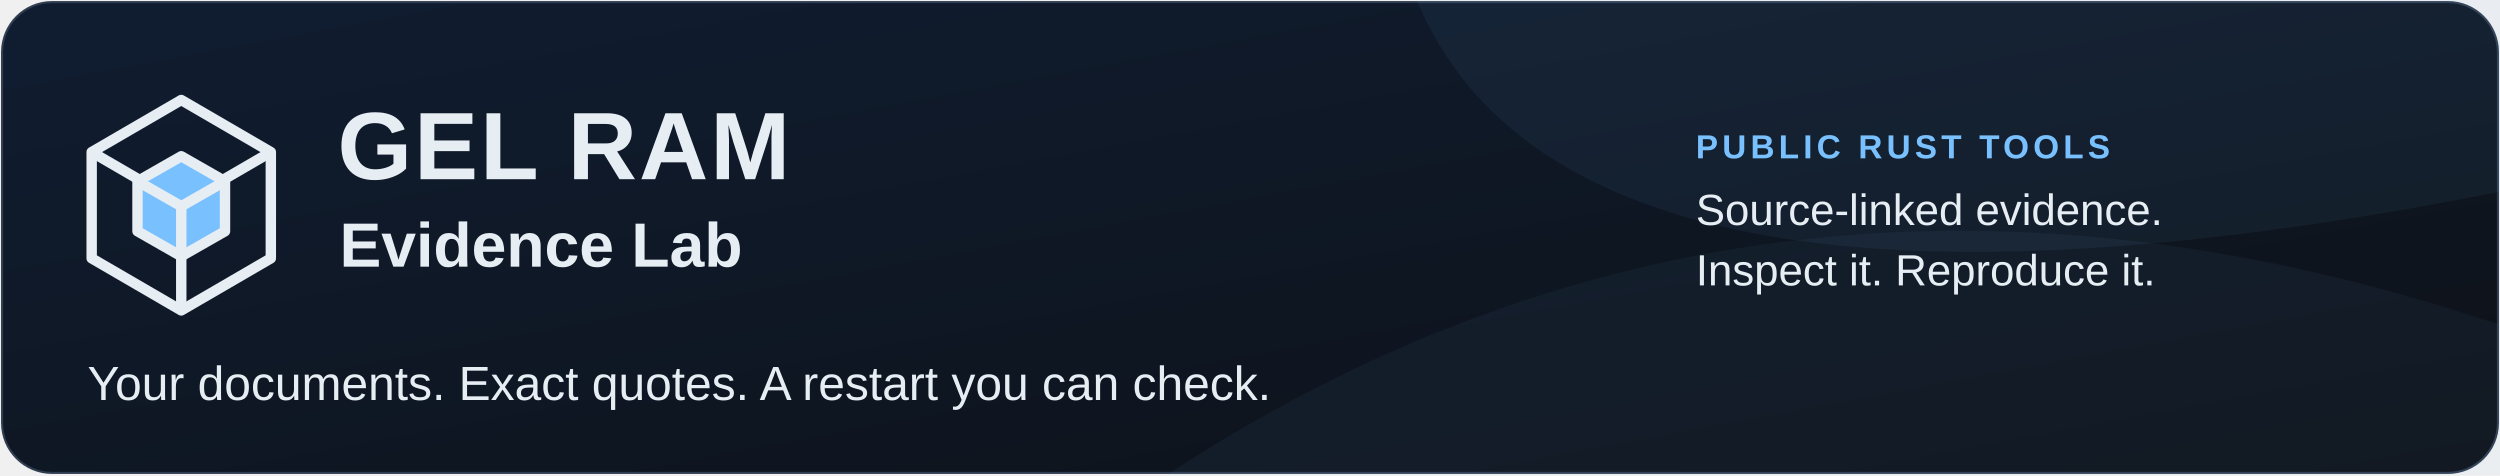
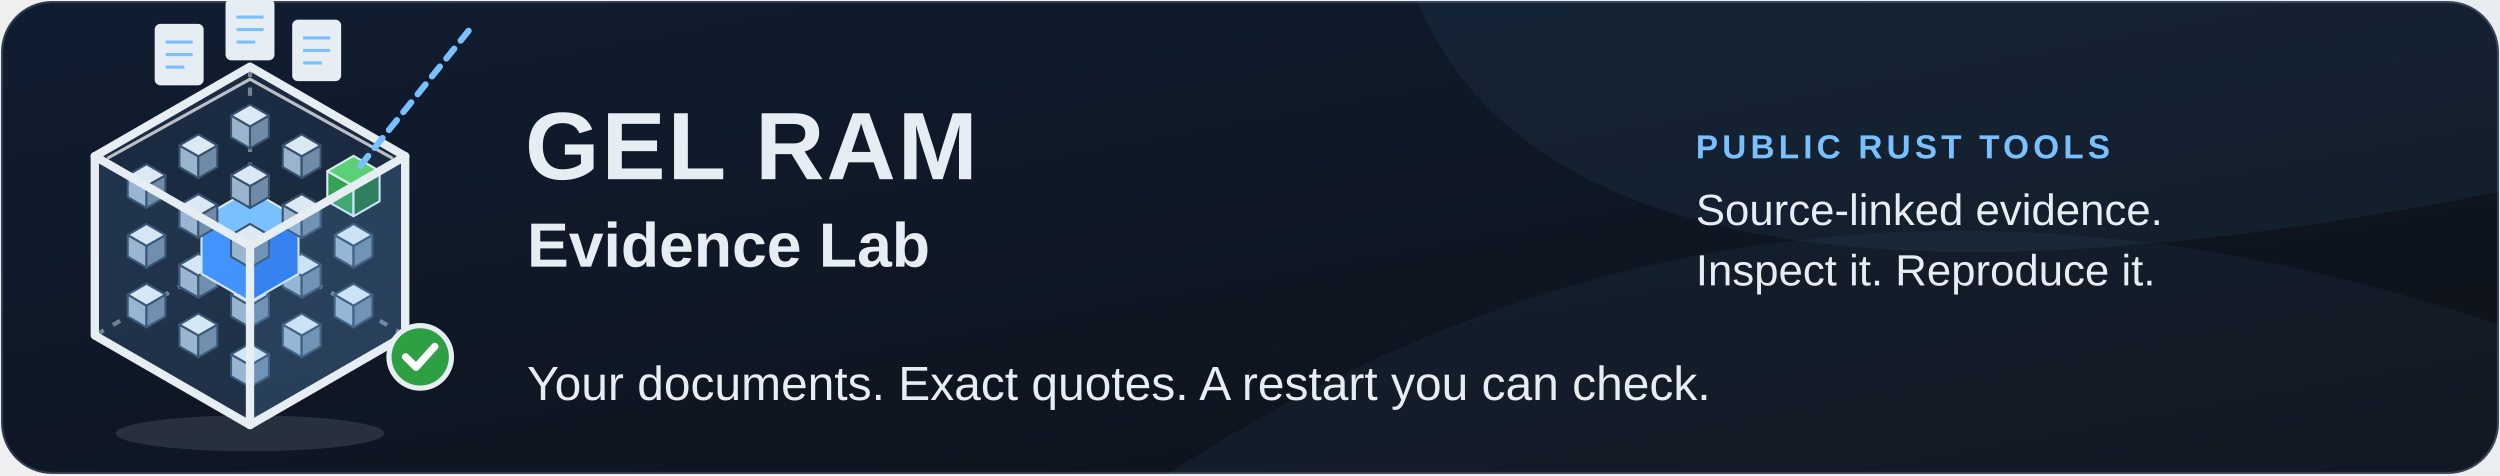
<svg xmlns="http://www.w3.org/2000/svg" width="1200" height="228" viewBox="0 0 1200 228" role="img" aria-labelledby="title desc">
+   <style>
+ .sheet,.l0,.l1,.l2,.hit,.ray,.seal{transform-box:fill-box;transform-origin:center}
+ .sa{animation:sa 12s infinite}.sb{animation:sb 12s infinite}.sc{animation:sc 12s infinite}
+ .l0{animation:l0 12s infinite}.l1{animation:l1 12s infinite}.l2{animation:l2 12s infinite}
+ .ray{animation:ray 12s infinite}.hit{animation:hit 12s infinite}.seal{animation:seal 12s infinite}
+ @keyframes sa{0%{opacity:0;transform:translateY(-26px)}3%{opacity:1}10%{opacity:1;transform:translateY(34px) scale(.7)}13%,100%{opacity:0;transform:translateY(40px) scale(.4)}}
+ @keyframes sb{0%,12%{opacity:0;transform:translateY(-26px)}15%{opacity:1}22%{opacity:1;transform:translateY(34px) scale(.7)}25%,100%{opacity:0;transform:translateY(40px) scale(.4)}}
+ @keyframes sc{0%,24%{opacity:0;transform:translateY(-26px)}27%{opacity:1}34%{opacity:1;transform:translateY(34px) scale(.7)}37%,100%{opacity:0;transform:translateY(40px) scale(.4)}}
+ @keyframes l0{0%,9%{opacity:0;transform:scale(.3)}13%,92%{opacity:1;transform:none}98%,100%{opacity:0}}
+ @keyframes l1{0%,21%{opacity:0;transform:scale(.3)}25%,92%{opacity:1;transform:none}98%,100%{opacity:0}}
+ @keyframes l2{0%,33%{opacity:0;transform:scale(.3)}37%,92%{opacity:1;transform:none}98%,100%{opacity:0}}
+ @keyframes ray{0%,44%{opacity:0;stroke-dashoffset:60}46%{opacity:1}52%,80%{opacity:1;stroke-dashoffset:0}86%,100%{opacity:0;stroke-dashoffset:0}}
+ @keyframes hit{0%,51%{opacity:0;transform:scale(.6)}55%{opacity:1;transform:scale(1.25)}59%,92%{opacity:1;transform:none}98%,100%{opacity:0}}
+ @keyframes seal{0%,60%{opacity:0;transform:scale(.4)}64%{opacity:1;transform:scale(1.15)}67%,92%{opacity:1;transform:none}98%,100%{opacity:0}}
+ @media (prefers-reduced-motion:reduce){.sheet{animation:none;opacity:0}.l0,.l1,.l2,.ray,.hit,.seal{animation:none;opacity:1}}
+ </style>
  <defs>
    <linearGradient id="bg" x2="1" y2="1">
      <stop stop-color="#101d31" />
      <stop offset="1" stop-color="#0d1117" />
    </linearGradient>
  </defs>
  <rect x="1" y="1" width="1198" height="226" rx="24" fill="url(#bg)" stroke="#303d50" />
  <path d="M680 0Q755 180 1200 92V0Z" fill="#79c0ff" opacity=".06" />
  <path d="M560 228Q850 38 1200 156V228Z" fill="#79c0ff" opacity=".05" />
-   <g transform="translate(36 48)" fill="none" stroke="#e6edf3" stroke-width="5" stroke-linejoin="round">
-     <path d="M51 0 94 25V76L51 101 8 76V25Z" />
-     <path d="M8 25 51 50 94 25M51 50V101" />
-     <path d="M51 27 72 39V63L51 75 30 63V39Z" fill="#79c0ff" />
-     <path d="M30 39 51 51 72 39M51 51V75" />
+   <ellipse cx="120.0" cy="208.0" rx="64.5" ry="8.6" fill="#e6edf3" opacity=".12" />
+   <line x1="120.0" y1="118.0" x2="194.5" y2="161.0" stroke="#e6edf3" stroke-width="2" stroke-dasharray="4 5" opacity=".45" />
+   <line x1="120.0" y1="118.0" x2="45.5" y2="161.0" stroke="#e6edf3" stroke-width="2" stroke-dasharray="4 5" opacity=".45" />
+   <line x1="120.0" y1="118.0" x2="120.0" y2="32.0" stroke="#e6edf3" stroke-width="2" stroke-dasharray="4 5" opacity=".45" />
+   <g class="l0">
+     <polygon points="110.9,123.2 120.0,128.5 120.0,118.0 110.9,112.8" fill="#9fb3c8" stroke="#30465f" stroke-linejoin="round" />
+     <polygon points="129.1,123.2 120.0,128.5 120.0,118.0 129.1,112.8" fill="#6e859e" stroke="#30465f" stroke-linejoin="round" />
+     <polygon points="120.0,107.5 129.1,112.8 120.0,118.0 110.9,112.8" fill="#e6edf3" stroke="#30465f" stroke-linejoin="round" />
+     <polygon points="86.1,137.6 95.2,142.8 95.2,132.3 86.1,127.1" fill="#9fb3c8" stroke="#30465f" stroke-linejoin="round" />
+     <polygon points="104.3,137.6 95.2,142.8 95.2,132.3 104.3,127.1" fill="#6e859e" stroke="#30465f" stroke-linejoin="round" />
+     <polygon points="95.2,121.8 104.3,127.1 95.2,132.3 86.1,127.1" fill="#e6edf3" stroke="#30465f" stroke-linejoin="round" />
+     <polygon points="61.3,151.9 70.3,157.2 70.3,146.7 61.3,141.4" fill="#9fb3c8" stroke="#30465f" stroke-linejoin="round" />
+     <polygon points="79.4,151.9 70.3,157.2 70.3,146.7 79.4,141.4" fill="#6e859e" stroke="#30465f" stroke-linejoin="round" />
+     <polygon points="70.3,136.2 79.4,141.4 70.3,146.7 61.3,141.4" fill="#e6edf3" stroke="#30465f" stroke-linejoin="round" />
+     <polygon points="135.7,137.6 144.8,142.8 144.8,132.3 135.7,127.1" fill="#9fb3c8" stroke="#30465f" stroke-linejoin="round" />
+     <polygon points="153.9,137.6 144.8,142.8 144.8,132.3 153.9,127.1" fill="#6e859e" stroke="#30465f" stroke-linejoin="round" />
+     <polygon points="144.8,121.8 153.9,127.1 144.8,132.3 135.7,127.1" fill="#e6edf3" stroke="#30465f" stroke-linejoin="round" />
+     <polygon points="110.9,151.9 120.0,157.2 120.0,146.7 110.9,141.4" fill="#9fb3c8" stroke="#30465f" stroke-linejoin="round" />
+     <polygon points="129.1,151.9 120.0,157.2 120.0,146.7 129.1,141.4" fill="#6e859e" stroke="#30465f" stroke-linejoin="round" />
+     <polygon points="120.0,136.2 129.1,141.4 120.0,146.7 110.9,141.4" fill="#e6edf3" stroke="#30465f" stroke-linejoin="round" />
+     <polygon points="86.1,166.2 95.2,171.5 95.2,161.0 86.1,155.8" fill="#9fb3c8" stroke="#30465f" stroke-linejoin="round" />
+     <polygon points="104.3,166.2 95.2,171.5 95.2,161.0 104.3,155.8" fill="#6e859e" stroke="#30465f" stroke-linejoin="round" />
+     <polygon points="95.2,150.5 104.3,155.8 95.2,161.0 86.1,155.8" fill="#e6edf3" stroke="#30465f" stroke-linejoin="round" />
+     <polygon points="160.6,151.9 169.7,157.2 169.7,146.7 160.6,141.4" fill="#9fb3c8" stroke="#30465f" stroke-linejoin="round" />
+     <polygon points="178.7,151.9 169.7,157.2 169.7,146.7 178.7,141.4" fill="#6e859e" stroke="#30465f" stroke-linejoin="round" />
+     <polygon points="169.7,136.2 178.7,141.4 169.7,146.7 160.6,141.4" fill="#e6edf3" stroke="#30465f" stroke-linejoin="round" />
+     <polygon points="135.7,166.2 144.8,171.5 144.8,161.0 135.7,155.8" fill="#9fb3c8" stroke="#30465f" stroke-linejoin="round" />
+     <polygon points="153.9,166.2 144.8,171.5 144.8,161.0 153.9,155.8" fill="#6e859e" stroke="#30465f" stroke-linejoin="round" />
+     <polygon points="144.8,150.5 153.9,155.8 144.8,161.0 135.7,155.8" fill="#e6edf3" stroke="#30465f" stroke-linejoin="round" />
+     <polygon points="110.9,180.6 120.0,185.8 120.0,175.3 110.9,170.1" fill="#9fb3c8" stroke="#30465f" stroke-linejoin="round" />
+     <polygon points="129.1,180.6 120.0,185.8 120.0,175.3 129.1,170.1" fill="#6e859e" stroke="#30465f" stroke-linejoin="round" />
+     <polygon points="120.0,164.8 129.1,170.1 120.0,175.3 110.9,170.1" fill="#e6edf3" stroke="#30465f" stroke-linejoin="round" />
+   </g>
+   <g class="l1">
+     <polygon points="110.9,94.6 120.0,99.8 120.0,89.3 110.9,84.1" fill="#9fb3c8" stroke="#30465f" stroke-linejoin="round" />
+     <polygon points="129.1,94.6 120.0,99.8 120.0,89.3 129.1,84.1" fill="#6e859e" stroke="#30465f" stroke-linejoin="round" />
+     <polygon points="120.0,78.8 129.1,84.1 120.0,89.3 110.9,84.1" fill="#e6edf3" stroke="#30465f" stroke-linejoin="round" />
+     <polygon points="86.1,108.9 95.2,114.2 95.2,103.7 86.1,98.4" fill="#9fb3c8" stroke="#30465f" stroke-linejoin="round" />
+     <polygon points="104.3,108.9 95.2,114.2 95.2,103.7 104.3,98.4" fill="#6e859e" stroke="#30465f" stroke-linejoin="round" />
+     <polygon points="95.2,93.2 104.3,98.4 95.2,103.7 86.1,98.4" fill="#e6edf3" stroke="#30465f" stroke-linejoin="round" />
+     <polygon points="61.3,123.2 70.3,128.5 70.3,118.0 61.3,112.8" fill="#9fb3c8" stroke="#30465f" stroke-linejoin="round" />
+     <polygon points="79.4,123.2 70.3,128.5 70.3,118.0 79.4,112.8" fill="#6e859e" stroke="#30465f" stroke-linejoin="round" />
+     <polygon points="70.3,107.5 79.4,112.8 70.3,118.0 61.3,112.8" fill="#e6edf3" stroke="#30465f" stroke-linejoin="round" />
+     <polygon points="135.7,108.9 144.8,114.2 144.8,103.7 135.7,98.4" fill="#9fb3c8" stroke="#30465f" stroke-linejoin="round" />
+     <polygon points="153.9,108.9 144.8,114.2 144.8,103.7 153.9,98.4" fill="#6e859e" stroke="#30465f" stroke-linejoin="round" />
+     <polygon points="144.8,93.2 153.9,98.4 144.8,103.7 135.7,98.4" fill="#e6edf3" stroke="#30465f" stroke-linejoin="round" />
+     <polygon points="86.1,137.6 95.2,142.8 95.2,132.3 86.1,127.1" fill="#9fb3c8" stroke="#30465f" stroke-linejoin="round" />
+     <polygon points="104.3,137.6 95.2,142.8 95.2,132.3 104.3,127.1" fill="#6e859e" stroke="#30465f" stroke-linejoin="round" />
+     <polygon points="95.2,121.8 104.3,127.1 95.2,132.3 86.1,127.1" fill="#e6edf3" stroke="#30465f" stroke-linejoin="round" />
+     <polygon points="160.6,123.2 169.7,128.5 169.7,118.0 160.6,112.8" fill="#9fb3c8" stroke="#30465f" stroke-linejoin="round" />
+     <polygon points="178.7,123.2 169.7,128.5 169.7,118.0 178.7,112.8" fill="#6e859e" stroke="#30465f" stroke-linejoin="round" />
+     <polygon points="169.7,107.5 178.7,112.8 169.7,118.0 160.6,112.8" fill="#e6edf3" stroke="#30465f" stroke-linejoin="round" />
+     <polygon points="135.7,137.6 144.8,142.8 144.8,132.3 135.7,127.1" fill="#9fb3c8" stroke="#30465f" stroke-linejoin="round" />
+     <polygon points="153.9,137.6 144.8,142.8 144.8,132.3 153.9,127.1" fill="#6e859e" stroke="#30465f" stroke-linejoin="round" />
+     <polygon points="144.8,121.8 153.9,127.1 144.8,132.3 135.7,127.1" fill="#e6edf3" stroke="#30465f" stroke-linejoin="round" />
+     <polygon points="110.9,151.9 120.0,157.2 120.0,146.7 110.9,141.4" fill="#9fb3c8" stroke="#30465f" stroke-linejoin="round" />
+     <polygon points="129.1,151.9 120.0,157.2 120.0,146.7 129.1,141.4" fill="#6e859e" stroke="#30465f" stroke-linejoin="round" />
+     <polygon points="120.0,136.2 129.1,141.4 120.0,146.7 110.9,141.4" fill="#e6edf3" stroke="#30465f" stroke-linejoin="round" />
+   </g>
+   <polygon points="96.7,131.4 120.0,144.9 120.0,118.0 96.7,104.6" fill="#388bfd" stroke="#e6edf3" stroke-linejoin="round" />
+   <polygon points="143.3,131.4 120.0,144.9 120.0,118.0 143.3,104.6" fill="#1f6feb" stroke="#e6edf3" stroke-linejoin="round" />
+   <polygon points="120.0,91.1 143.3,104.6 120.0,118.0 96.7,104.6" fill="#79c0ff" stroke="#e6edf3" stroke-linejoin="round" />
+   <g class="l2">
+     <polygon points="110.9,65.9 120.0,71.2 120.0,60.7 110.9,55.4" fill="#9fb3c8" stroke="#30465f" stroke-linejoin="round" />
+     <polygon points="129.1,65.9 120.0,71.2 120.0,60.7 129.1,55.4" fill="#6e859e" stroke="#30465f" stroke-linejoin="round" />
+     <polygon points="120.0,50.2 129.1,55.4 120.0,60.7 110.9,55.4" fill="#e6edf3" stroke="#30465f" stroke-linejoin="round" />
+     <polygon points="86.1,80.2 95.2,85.5 95.2,75.0 86.1,69.8" fill="#9fb3c8" stroke="#30465f" stroke-linejoin="round" />
+     <polygon points="104.3,80.2 95.2,85.5 95.2,75.0 104.3,69.8" fill="#6e859e" stroke="#30465f" stroke-linejoin="round" />
+     <polygon points="95.2,64.5 104.3,69.8 95.2,75.0 86.1,69.8" fill="#e6edf3" stroke="#30465f" stroke-linejoin="round" />
+     <polygon points="61.3,94.6 70.3,99.8 70.3,89.3 61.3,84.1" fill="#9fb3c8" stroke="#30465f" stroke-linejoin="round" />
+     <polygon points="79.4,94.6 70.3,99.8 70.3,89.3 79.4,84.1" fill="#6e859e" stroke="#30465f" stroke-linejoin="round" />
+     <polygon points="70.3,78.8 79.4,84.1 70.3,89.3 61.3,84.1" fill="#e6edf3" stroke="#30465f" stroke-linejoin="round" />
+     <polygon points="135.7,80.2 144.8,85.5 144.8,75.0 135.7,69.8" fill="#9fb3c8" stroke="#30465f" stroke-linejoin="round" />
+     <polygon points="153.9,80.2 144.8,85.5 144.8,75.0 153.9,69.8" fill="#6e859e" stroke="#30465f" stroke-linejoin="round" />
+     <polygon points="144.8,64.5 153.9,69.8 144.8,75.0 135.7,69.8" fill="#e6edf3" stroke="#30465f" stroke-linejoin="round" />
+     <polygon points="110.9,94.6 120.0,99.8 120.0,89.3 110.9,84.1" fill="#9fb3c8" stroke="#30465f" stroke-linejoin="round" />
+     <polygon points="129.1,94.6 120.0,99.8 120.0,89.3 129.1,84.1" fill="#6e859e" stroke="#30465f" stroke-linejoin="round" />
+     <polygon points="120.0,78.8 129.1,84.1 120.0,89.3 110.9,84.1" fill="#e6edf3" stroke="#30465f" stroke-linejoin="round" />
+     <polygon points="86.1,108.9 95.2,114.2 95.2,103.7 86.1,98.4" fill="#9fb3c8" stroke="#30465f" stroke-linejoin="round" />
+     <polygon points="104.3,108.9 95.2,114.2 95.2,103.7 104.3,98.4" fill="#6e859e" stroke="#30465f" stroke-linejoin="round" />
+     <polygon points="95.2,93.2 104.3,98.4 95.2,103.7 86.1,98.4" fill="#e6edf3" stroke="#30465f" stroke-linejoin="round" />
+     <polygon points="160.6,94.6 169.7,99.8 169.7,89.3 160.6,84.1" fill="#9fb3c8" stroke="#30465f" stroke-linejoin="round" />
+     <polygon points="178.7,94.6 169.7,99.8 169.7,89.3 178.7,84.1" fill="#6e859e" stroke="#30465f" stroke-linejoin="round" />
+     <polygon points="169.7,78.8 178.7,84.1 169.7,89.3 160.6,84.1" fill="#e6edf3" stroke="#30465f" stroke-linejoin="round" />
+     <polygon points="135.7,108.9 144.8,114.2 144.8,103.7 135.7,98.4" fill="#9fb3c8" stroke="#30465f" stroke-linejoin="round" />
+     <polygon points="153.9,108.9 144.8,114.2 144.8,103.7 153.9,98.4" fill="#6e859e" stroke="#30465f" stroke-linejoin="round" />
+     <polygon points="144.8,93.2 153.9,98.4 144.8,103.7 135.7,98.4" fill="#e6edf3" stroke="#30465f" stroke-linejoin="round" />
+     <polygon points="110.9,123.2 120.0,128.5 120.0,118.0 110.9,112.8" fill="#9fb3c8" stroke="#30465f" stroke-linejoin="round" />
+     <polygon points="129.1,123.2 120.0,128.5 120.0,118.0 129.1,112.8" fill="#6e859e" stroke="#30465f" stroke-linejoin="round" />
+     <polygon points="120.0,107.5 129.1,112.8 120.0,118.0 110.9,112.8" fill="#e6edf3" stroke="#30465f" stroke-linejoin="round" />
+   </g>
+   <g class="hit">
+     <polygon points="157.1,96.6 169.7,103.8 169.7,89.3 157.1,82.1" fill="#2ea043" stroke="#e6edf3" stroke-linejoin="round" />
+     <polygon points="182.2,96.6 169.7,103.8 169.7,89.3 182.2,82.1" fill="#196c2e" stroke="#e6edf3" stroke-linejoin="round" />
+     <polygon points="169.7,74.8 182.2,82.1 169.7,89.3 157.1,82.1" fill="#56d364" stroke="#e6edf3" stroke-linejoin="round" />
+   </g>
+   <polygon points="120.0,32.0 194.5,75.0 120.0,118.0 45.5,75.0" fill="#79c0ff" opacity=".10" />
+   <polygon points="45.5,161.0 120.0,204.0 120.0,118.0 45.5,75.0" fill="#79c0ff" opacity=".16" />
+   <polygon points="194.5,161.0 120.0,204.0 120.0,118.0 194.5,75.0" fill="#79c0ff" opacity=".24" />
+   <polygon points="120.0,32.0 194.5,75.0 194.5,161.0 120.0,204.0 45.5,161.0 45.5,75.0" fill="none" stroke="#e6edf3" stroke-width="4" stroke-linejoin="round" />
+   <path d="M120.0 118.0L194.5 75.0M120.0 118.0L45.5 75.0M120.0 118.0L120.0 204.0" stroke="#e6edf3" stroke-width="4" stroke-linecap="round" />
+   <path d="M51.5 76.0L120.0 38.0L188.5 76.0" fill="none" stroke="#ffffff" stroke-width="1.5" opacity=".7" />
+   <path class="ray" d="M224.9 14.8L171.7 81.1" stroke="#79c0ff" stroke-width="3" stroke-dasharray="6 5" stroke-linecap="round" fill="none" />
+   <g class="seal">
+     <circle cx="201.7" cy="171.3" r="15" fill="#2ea043" stroke="#e6edf3" stroke-width="2.5" />
+     <path d="M194.7 171.3l5 5 9-10" fill="none" stroke="#ffffff" stroke-width="3.5" stroke-linecap="round" stroke-linejoin="round" />
+   </g>
+   <g class="sheet sa">
+     <rect x="75.0" y="12.2" width="22" height="28" rx="2" fill="#e6edf3" stroke="#e6edf3" stroke-width="1.5" />
+     <path d="M79.5 20.2h13M79.5 26.2h13M79.5 32.2h9" stroke="#79c0ff" stroke-width="1.5" />
+   </g>
+   <g class="sheet sb">
+     <rect x="109.0" y="0.2" width="22" height="28" rx="2" fill="#e6edf3" stroke="#e6edf3" stroke-width="1.5" />
+     <path d="M113.5 8.2h13M113.5 14.2h13M113.5 20.2h9" stroke="#79c0ff" stroke-width="1.5" />
+   </g>
+   <g class="sheet sc">
+     <rect x="141.0" y="10.2" width="22" height="28" rx="2" fill="#e6edf3" stroke="#e6edf3" stroke-width="1.5" />
+     <path d="M145.5 18.2h13M145.5 24.2h13M145.5 30.2h9" stroke="#79c0ff" stroke-width="1.5" />
  </g>
  <g font-family="Arial,Helvetica,sans-serif" fill="#e6edf3">
-     <text x="162" y="86" font-size="46" font-weight="700" letter-spacing="1">GEL RAM</text>
-     <text x="163" y="128" font-size="30" font-weight="600">Evidence Lab</text>
-     <text x="42" y="192" font-size="23">Your documents. Exact quotes. A restart you can check.</text>
+     <text x="252" y="86" font-size="46" font-weight="700" letter-spacing="1">GEL RAM</text>
+     <text x="253" y="128" font-size="30" font-weight="600">Evidence Lab</text>
+     <text x="253" y="192" font-size="23">Your documents. Exact quotes. A restart you can check.</text>
    <text x="814" y="76" font-size="16" font-weight="700" letter-spacing="2" fill="#79c0ff">PUBLIC RUST TOOLS</text>
    <text x="814" y="108" font-size="21">Source-linked evidence.</text>
    <text x="814" y="137" font-size="21">Inspect it. Reproduce it.</text>
  </g>
</svg>
